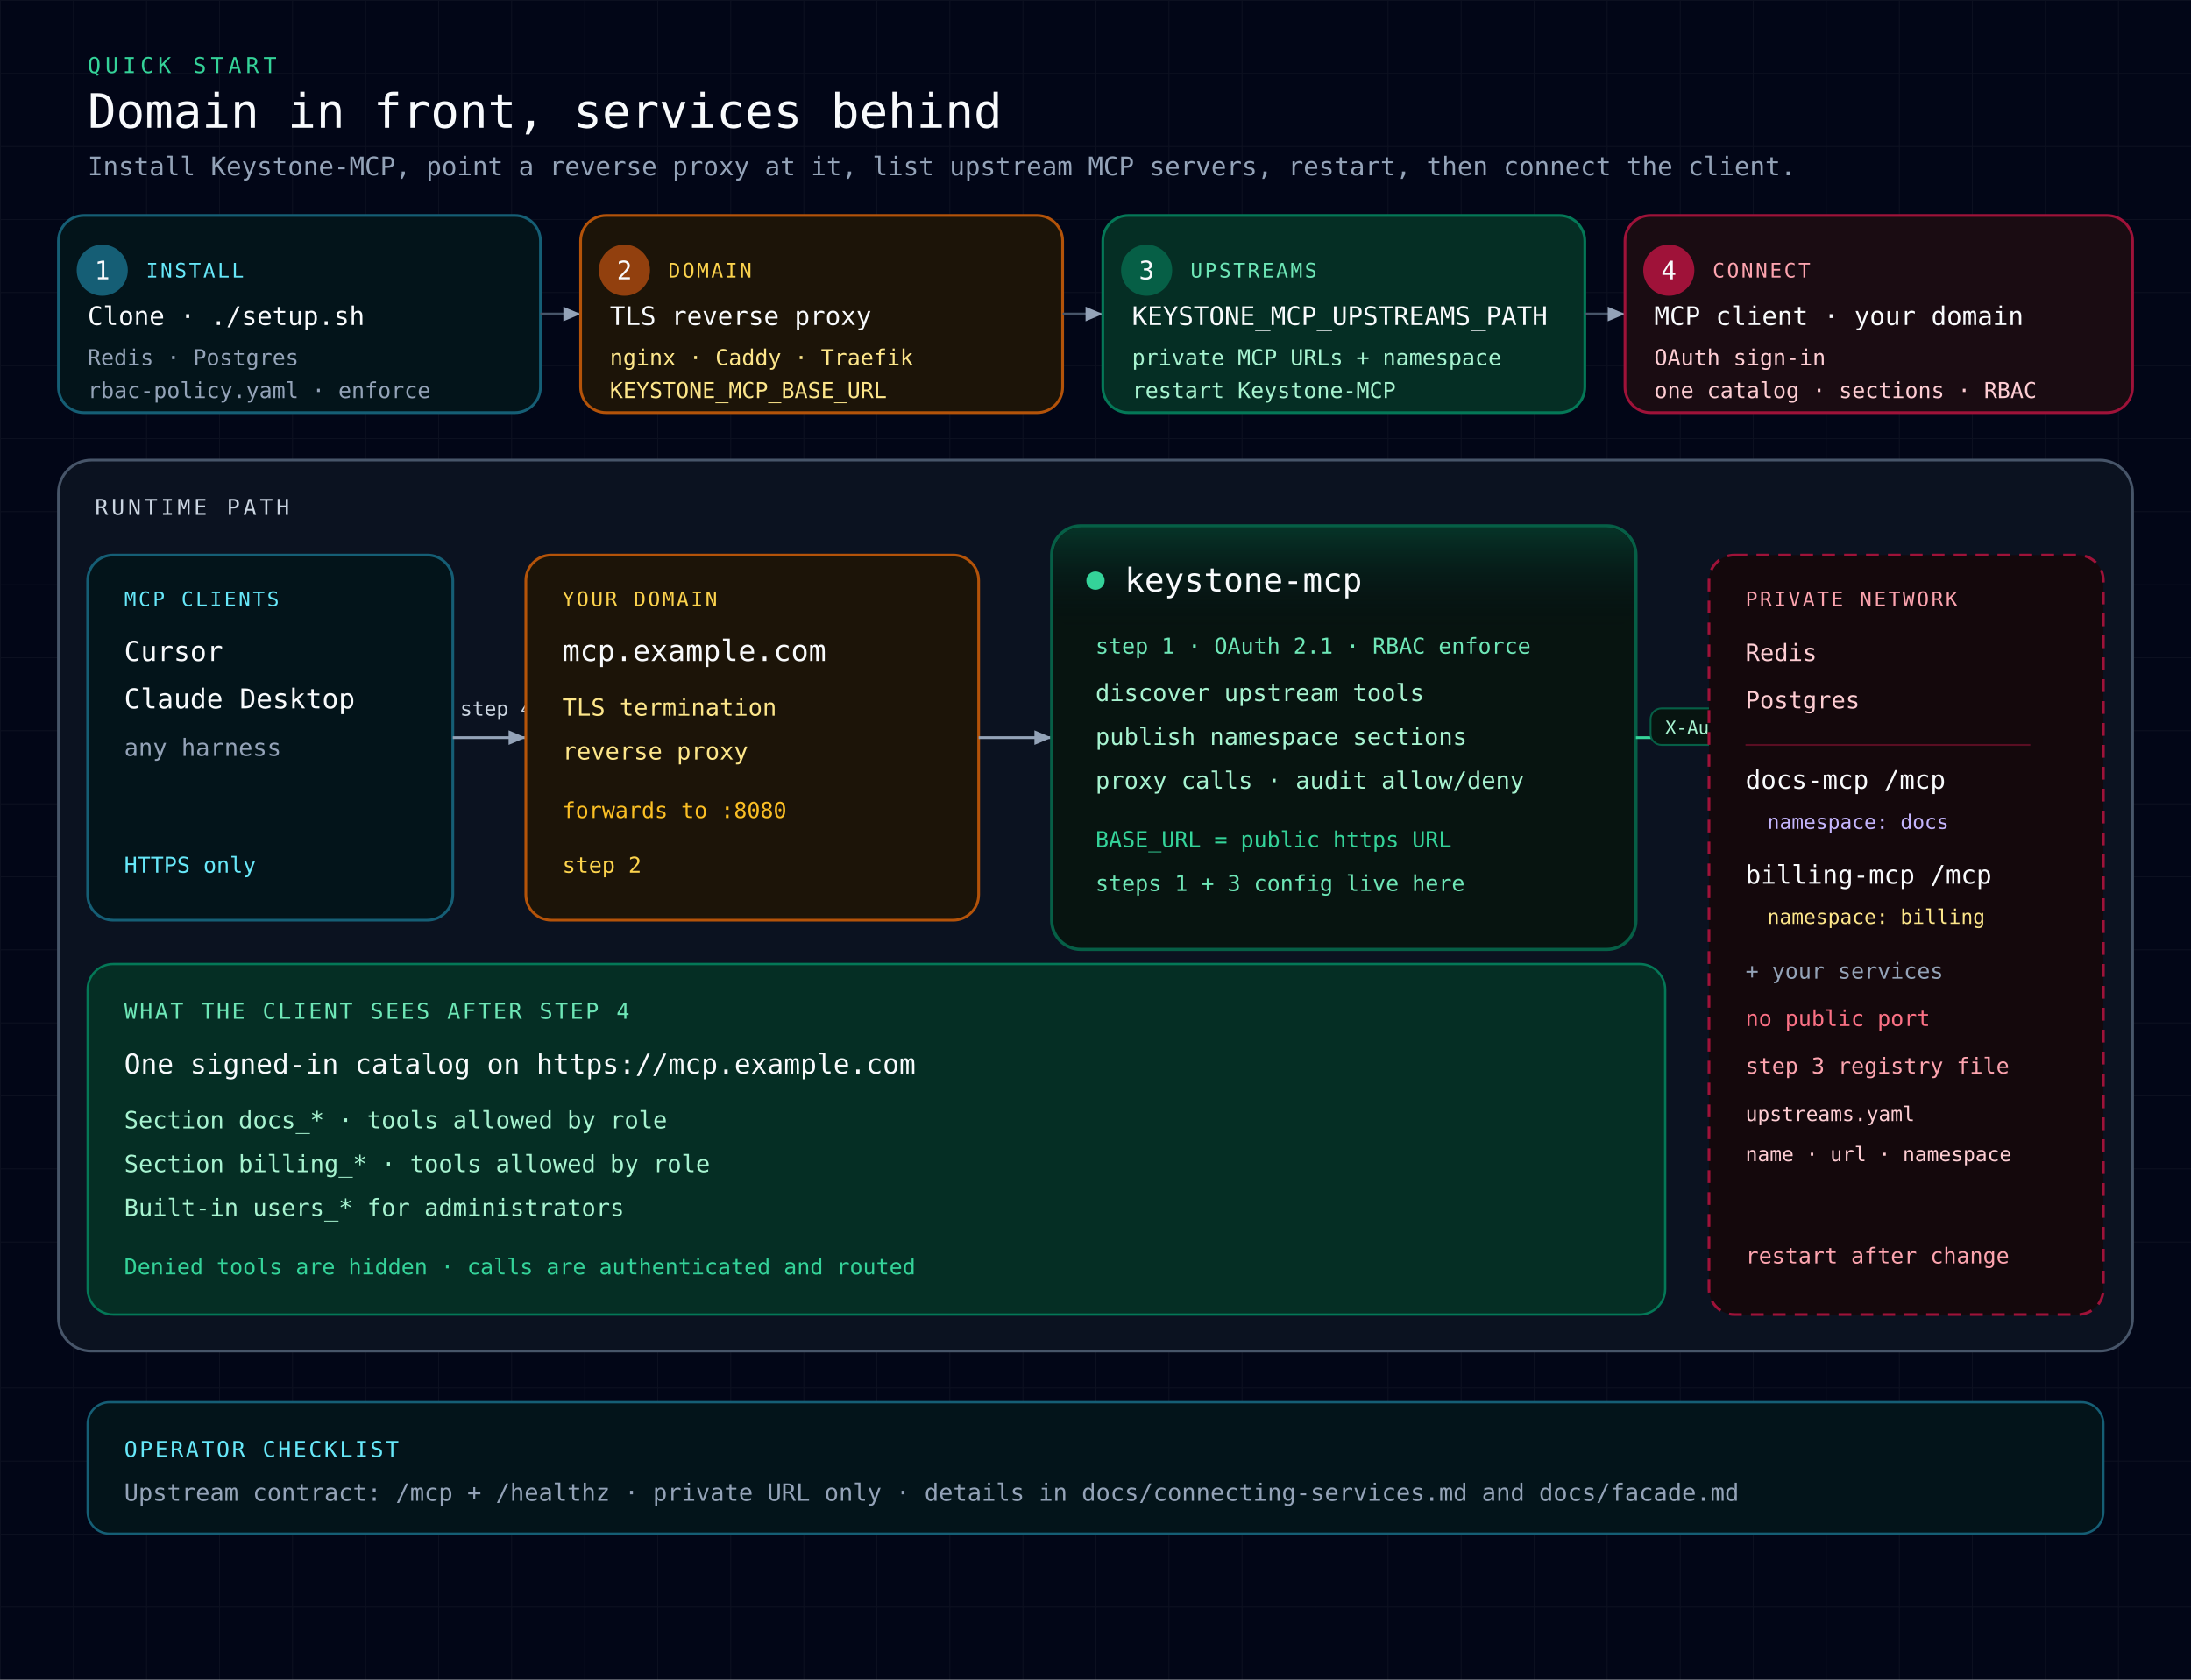
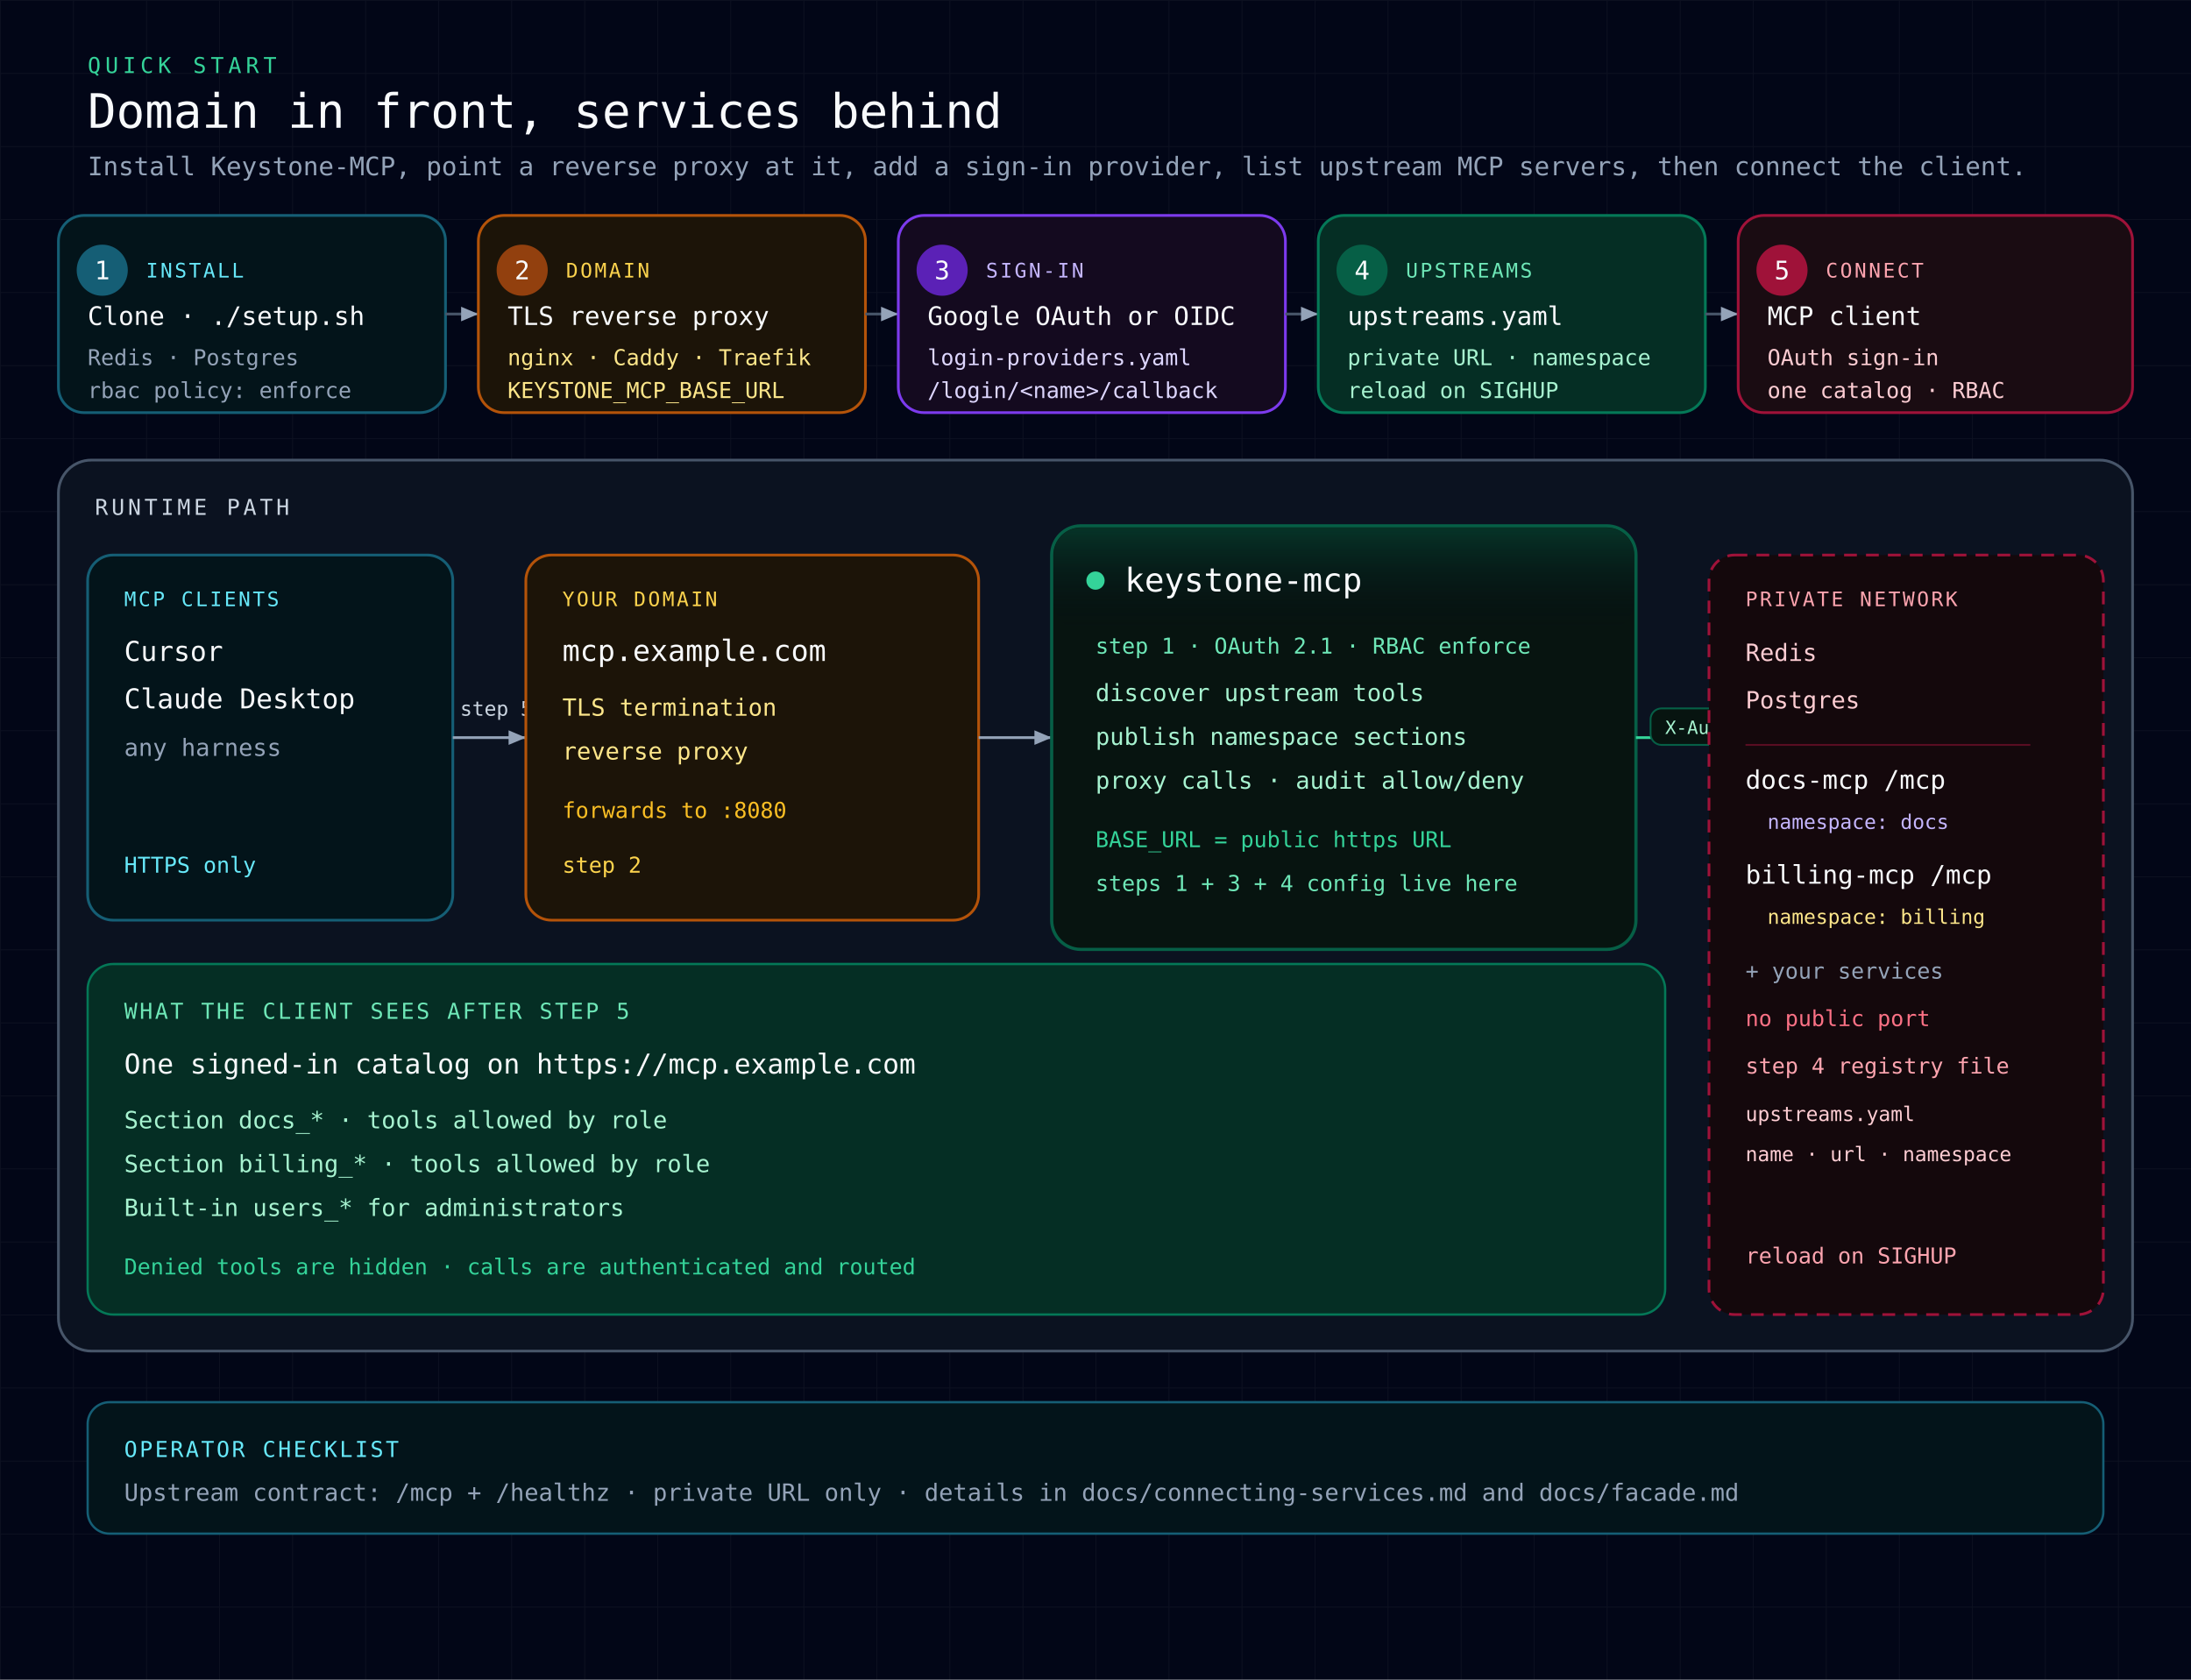
<svg xmlns="http://www.w3.org/2000/svg" viewBox="0 0 1200 920" width="1200" height="920" role="img" aria-labelledby="qsTitle qsDesc">
  <defs>
    <pattern id="grid" width="40" height="40" patternUnits="userSpaceOnUse">
      <path d="M 40 0 L 0 0 0 40" fill="none" stroke="#e2e8f0" stroke-opacity="0.045" />
    </pattern>
    <marker id="arrow" viewBox="0 0 10 10" refX="9" refY="5" markerWidth="7" markerHeight="7" orient="auto">
      <path d="M 0 1.2 L 9 5 L 0 8.8 z" fill="#94a3b8" />
    </marker>
    <marker id="arrowGreen" viewBox="0 0 10 10" refX="9" refY="5" markerWidth="7" markerHeight="7" orient="auto">
      <path d="M 0 1.2 L 9 5 L 0 8.8 z" fill="#34d399" />
    </marker>
    <linearGradient id="keystoneWash" x1="0" y1="0" x2="0" y2="1">
      <stop offset="0" stop-color="#064e3b" stop-opacity="0.55" />
      <stop offset="1" stop-color="#020617" stop-opacity="0" />
    </linearGradient>
  </defs>
  <rect width="1200" height="920" fill="#020617" />
  <rect width="1200" height="920" fill="url(#grid)" />
  <g font-family="ui-monospace, SFMono-Regular, Menlo, Consolas, monospace">
    <text x="48" y="40" fill="#34d399" font-size="12" letter-spacing="2.4">QUICK START</text>
    <text x="48" y="70" fill="#f8fafc" font-size="26">Domain in front, services behind</text>
-     <text x="48" y="96" fill="#94a3b8" font-size="14">Install Keystone-MCP, point a reverse proxy at it, list upstream MCP servers, restart, then connect the client.</text>
+     <text x="48" y="96" fill="#94a3b8" font-size="14">Install Keystone-MCP, point a reverse proxy at it, add a sign-in provider, list upstream MCP servers, then connect the client.</text>
    <g>
-       <rect x="32" y="118" width="264" height="108" rx="14" fill="#03141a" stroke="#155e75" stroke-width="1.5" />
+       <rect x="32" y="118" width="212" height="108" rx="14" fill="#03141a" stroke="#155e75" stroke-width="1.5" />
      <circle cx="56" cy="148" r="14" fill="#155e75" />
      <text x="56" y="153" fill="#f8fafc" font-size="14" text-anchor="middle">1</text>
      <text x="80" y="152" fill="#67e8f9" font-size="11" letter-spacing="1.2">INSTALL</text>
      <text x="48" y="178" fill="#f8fafc" font-size="14">Clone · ./setup.sh</text>
      <text x="48" y="200" fill="#94a3b8" font-size="12">Redis · Postgres</text>
-       <text x="48" y="218" fill="#94a3b8" font-size="12">rbac-policy.yaml · enforce</text>
+       <text x="48" y="218" fill="#94a3b8" font-size="12">rbac policy: enforce</text>
    </g>
-     <line x1="296" y1="172" x2="318" y2="172" stroke="#475569" stroke-width="1.5" marker-end="url(#arrow)" />
+     <line x1="244" y1="172" x2="262" y2="172" stroke="#475569" stroke-width="1.5" marker-end="url(#arrow)" />
    <g>
-       <rect x="318" y="118" width="264" height="108" rx="14" fill="#1c1408" stroke="#b45309" stroke-width="1.5" />
-       <circle cx="342" cy="148" r="14" fill="#92400e" />
-       <text x="342" y="153" fill="#f8fafc" font-size="14" text-anchor="middle">2</text>
-       <text x="366" y="152" fill="#fcd34d" font-size="11" letter-spacing="1.2">DOMAIN</text>
-       <text x="334" y="178" fill="#f8fafc" font-size="14">TLS reverse proxy</text>
-       <text x="334" y="200" fill="#fde68a" font-size="12">nginx · Caddy · Traefik</text>
-       <text x="334" y="218" fill="#fde68a" font-size="12">KEYSTONE_MCP_BASE_URL</text>
+       <rect x="262" y="118" width="212" height="108" rx="14" fill="#1c1408" stroke="#b45309" stroke-width="1.5" />
+       <circle cx="286" cy="148" r="14" fill="#92400e" />
+       <text x="286" y="153" fill="#f8fafc" font-size="14" text-anchor="middle">2</text>
+       <text x="310" y="152" fill="#fcd34d" font-size="11" letter-spacing="1.2">DOMAIN</text>
+       <text x="278" y="178" fill="#f8fafc" font-size="14">TLS reverse proxy</text>
+       <text x="278" y="200" fill="#fde68a" font-size="12">nginx · Caddy · Traefik</text>
+       <text x="278" y="218" fill="#fde68a" font-size="12">KEYSTONE_MCP_BASE_URL</text>
    </g>
-     <line x1="582" y1="172" x2="604" y2="172" stroke="#475569" stroke-width="1.5" marker-end="url(#arrow)" />
+     <line x1="474" y1="172" x2="492" y2="172" stroke="#475569" stroke-width="1.5" marker-end="url(#arrow)" />
    <g>
-       <rect x="604" y="118" width="264" height="108" rx="14" fill="#052e24" stroke="#047857" stroke-width="1.5" />
-       <circle cx="628" cy="148" r="14" fill="#065f46" />
-       <text x="628" y="153" fill="#f8fafc" font-size="14" text-anchor="middle">3</text>
-       <text x="652" y="152" fill="#6ee7b7" font-size="11" letter-spacing="1.2">UPSTREAMS</text>
-       <text x="620" y="178" fill="#f8fafc" font-size="14">KEYSTONE_MCP_UPSTREAMS_PATH</text>
-       <text x="620" y="200" fill="#a7f3d0" font-size="12">private MCP URLs + namespace</text>
-       <text x="620" y="218" fill="#a7f3d0" font-size="12">restart Keystone-MCP</text>
+       <rect x="492" y="118" width="212" height="108" rx="14" fill="#140a1f" stroke="#7c3aed" stroke-width="1.5" />
+       <circle cx="516" cy="148" r="14" fill="#5b21b6" />
+       <text x="516" y="153" fill="#f8fafc" font-size="14" text-anchor="middle">3</text>
+       <text x="540" y="152" fill="#c4b5fd" font-size="11" letter-spacing="1.2">SIGN-IN</text>
+       <text x="508" y="178" fill="#f8fafc" font-size="14">Google OAuth or OIDC</text>
+       <text x="508" y="200" fill="#ddd6fe" font-size="12">login-providers.yaml</text>
+       <text x="508" y="218" fill="#ddd6fe" font-size="12">/login/&lt;name&gt;/callback</text>
    </g>
-     <line x1="868" y1="172" x2="890" y2="172" stroke="#475569" stroke-width="1.5" marker-end="url(#arrow)" />
+     <line x1="704" y1="172" x2="722" y2="172" stroke="#475569" stroke-width="1.5" marker-end="url(#arrow)" />
    <g>
-       <rect x="890" y="118" width="278" height="108" rx="14" fill="#1a0c12" stroke="#9f1239" stroke-width="1.5" />
-       <circle cx="914" cy="148" r="14" fill="#9f1239" />
-       <text x="914" y="153" fill="#f8fafc" font-size="14" text-anchor="middle">4</text>
-       <text x="938" y="152" fill="#fda4af" font-size="11" letter-spacing="1.2">CONNECT</text>
-       <text x="906" y="178" fill="#f8fafc" font-size="14">MCP client · your domain</text>
-       <text x="906" y="200" fill="#fecdd3" font-size="12">OAuth sign-in</text>
-       <text x="906" y="218" fill="#fecdd3" font-size="12">one catalog · sections · RBAC</text>
+       <rect x="722" y="118" width="212" height="108" rx="14" fill="#052e24" stroke="#047857" stroke-width="1.5" />
+       <circle cx="746" cy="148" r="14" fill="#065f46" />
+       <text x="746" y="153" fill="#f8fafc" font-size="14" text-anchor="middle">4</text>
+       <text x="770" y="152" fill="#6ee7b7" font-size="11" letter-spacing="1.2">UPSTREAMS</text>
+       <text x="738" y="178" fill="#f8fafc" font-size="14">upstreams.yaml</text>
+       <text x="738" y="200" fill="#a7f3d0" font-size="12">private URL · namespace</text>
+       <text x="738" y="218" fill="#a7f3d0" font-size="12">reload on SIGHUP</text>
+     </g>
+     <line x1="934" y1="172" x2="952" y2="172" stroke="#475569" stroke-width="1.5" marker-end="url(#arrow)" />
+     <g>
+       <rect x="952" y="118" width="216" height="108" rx="14" fill="#1a0c12" stroke="#9f1239" stroke-width="1.5" />
+       <circle cx="976" cy="148" r="14" fill="#9f1239" />
+       <text x="976" y="153" fill="#f8fafc" font-size="14" text-anchor="middle">5</text>
+       <text x="1000" y="152" fill="#fda4af" font-size="11" letter-spacing="1.2">CONNECT</text>
+       <text x="968" y="178" fill="#f8fafc" font-size="14">MCP client</text>
+       <text x="968" y="200" fill="#fecdd3" font-size="12">OAuth sign-in</text>
+       <text x="968" y="218" fill="#fecdd3" font-size="12">one catalog · RBAC</text>
    </g>
    <rect x="32" y="252" width="1136" height="488" rx="18" fill="#0b1220" stroke="#475569" stroke-width="1.5" />
    <text x="52" y="282" fill="#cbd5e1" font-size="12" letter-spacing="1.8">RUNTIME PATH</text>
    <rect x="48" y="304" width="200" height="200" rx="14" fill="#03141a" stroke="#155e75" stroke-width="1.5" />
    <text x="68" y="332" fill="#67e8f9" font-size="11" letter-spacing="1.2">MCP CLIENTS</text>
    <text x="68" y="362" fill="#f8fafc" font-size="15">Cursor</text>
    <text x="68" y="388" fill="#f8fafc" font-size="15">Claude Desktop</text>
    <text x="68" y="414" fill="#94a3b8" font-size="13">any harness</text>
    <text x="68" y="478" fill="#67e8f9" font-size="12">HTTPS only</text>
    <line x1="248" y1="404" x2="288" y2="404" stroke="#94a3b8" stroke-width="1.5" marker-end="url(#arrow)" />
-     <text x="252" y="392" fill="#cbd5e1" font-size="11">step 4</text>
+     <text x="252" y="392" fill="#cbd5e1" font-size="11">step 5</text>
    <rect x="288" y="304" width="248" height="200" rx="14" fill="#1c1408" stroke="#b45309" stroke-width="1.5" />
    <text x="308" y="332" fill="#fcd34d" font-size="11" letter-spacing="1.2">YOUR DOMAIN</text>
    <text x="308" y="362" fill="#f8fafc" font-size="16">mcp.example.com</text>
    <text x="308" y="392" fill="#fde68a" font-size="13">TLS termination</text>
    <text x="308" y="416" fill="#fde68a" font-size="13">reverse proxy</text>
    <text x="308" y="448" fill="#fbbf24" font-size="12">forwards to :8080</text>
    <text x="308" y="478" fill="#fcd34d" font-size="12">step 2</text>
    <line x1="536" y1="404" x2="576" y2="404" stroke="#94a3b8" stroke-width="1.5" marker-end="url(#arrow)" />
    <rect x="576" y="288" width="320" height="232" rx="16" fill="#071410" stroke="#065f46" stroke-width="1.75" />
    <rect x="577" y="289" width="318" height="56" rx="15" fill="url(#keystoneWash)" />
    <circle cx="600" cy="318" r="5" fill="#34d399" />
    <text x="616" y="324" fill="#f8fafc" font-size="18">keystone-mcp</text>
    <text x="600" y="358" fill="#6ee7b7" font-size="12">step 1 · OAuth 2.1 · RBAC enforce</text>
    <text x="600" y="384" fill="#a7f3d0" font-size="13">discover upstream tools</text>
    <text x="600" y="408" fill="#a7f3d0" font-size="13">publish namespace sections</text>
    <text x="600" y="432" fill="#a7f3d0" font-size="13">proxy calls · audit allow/deny</text>
    <text x="600" y="464" fill="#34d399" font-size="12">BASE_URL = public https URL</text>
-     <text x="600" y="488" fill="#6ee7b7" font-size="12">steps 1 + 3 config live here</text>
+     <text x="600" y="488" fill="#6ee7b7" font-size="12">steps 1 + 3 + 4 config live here</text>
    <line x1="896" y1="404" x2="936" y2="404" stroke="#34d399" stroke-width="1.5" marker-end="url(#arrowGreen)" />
    <rect x="904" y="388" width="124" height="20" rx="6" fill="#071410" stroke="#065f46" />
    <text x="912" y="402" fill="#a7f3d0" font-size="10">X-Author-Email</text>
    <rect x="936" y="304" width="216" height="416" rx="14" fill="#14080c" stroke="#9f1239" stroke-width="1.5" stroke-dasharray="7 5" />
    <text x="956" y="332" fill="#fda4af" font-size="11" letter-spacing="1.2">PRIVATE NETWORK</text>
    <text x="956" y="362" fill="#fecdd3" font-size="13">Redis</text>
    <text x="956" y="388" fill="#fecdd3" font-size="13">Postgres</text>
    <line x1="956" y1="408" x2="1112" y2="408" stroke="#9f1239" stroke-opacity="0.5" />
    <text x="956" y="432" fill="#f8fafc" font-size="14">docs-mcp /mcp</text>
    <text x="968" y="454" fill="#c4b5fd" font-size="11">namespace: docs</text>
    <text x="956" y="484" fill="#f8fafc" font-size="14">billing-mcp /mcp</text>
    <text x="968" y="506" fill="#fde68a" font-size="11">namespace: billing</text>
    <text x="956" y="536" fill="#94a3b8" font-size="12">+ your services</text>
    <text x="956" y="562" fill="#fb7185" font-size="12">no public port</text>
-     <text x="956" y="588" fill="#fda4af" font-size="12">step 3 registry file</text>
+     <text x="956" y="588" fill="#fda4af" font-size="12">step 4 registry file</text>
    <text x="956" y="614" fill="#fecdd3" font-size="11">upstreams.yaml</text>
    <text x="956" y="636" fill="#fecdd3" font-size="11">name · url · namespace</text>
-     <text x="956" y="692" fill="#fda4af" font-size="12">restart after change</text>
+     <text x="956" y="692" fill="#fda4af" font-size="12">reload on SIGHUP</text>
    <rect x="48" y="528" width="864" height="192" rx="14" fill="#052e24" stroke="#047857" stroke-width="1.25" />
-     <text x="68" y="558" fill="#6ee7b7" font-size="12" letter-spacing="1.2">WHAT THE CLIENT SEES AFTER STEP 4</text>
+     <text x="68" y="558" fill="#6ee7b7" font-size="12" letter-spacing="1.2">WHAT THE CLIENT SEES AFTER STEP 5</text>
    <text x="68" y="588" fill="#f8fafc" font-size="15">One signed-in catalog on https://mcp.example.com</text>
    <text x="68" y="618" fill="#a7f3d0" font-size="13">Section docs_* · tools allowed by role</text>
    <text x="68" y="642" fill="#a7f3d0" font-size="13">Section billing_* · tools allowed by role</text>
    <text x="68" y="666" fill="#a7f3d0" font-size="13">Built-in users_* for administrators</text>
    <text x="68" y="698" fill="#34d399" font-size="12">Denied tools are hidden · calls are authenticated and routed</text>
    <rect x="48" y="768" width="1104" height="72" rx="12" fill="#03141a" stroke="#155e75" stroke-width="1.25" />
    <text x="68" y="798" fill="#67e8f9" font-size="12" letter-spacing="1.2">OPERATOR CHECKLIST</text>
    <text x="68" y="822" fill="#94a3b8" font-size="13">Upstream contract: /mcp + /healthz · private URL only · details in docs/connecting-services.md and docs/facade.md</text>
  </g>
</svg>
